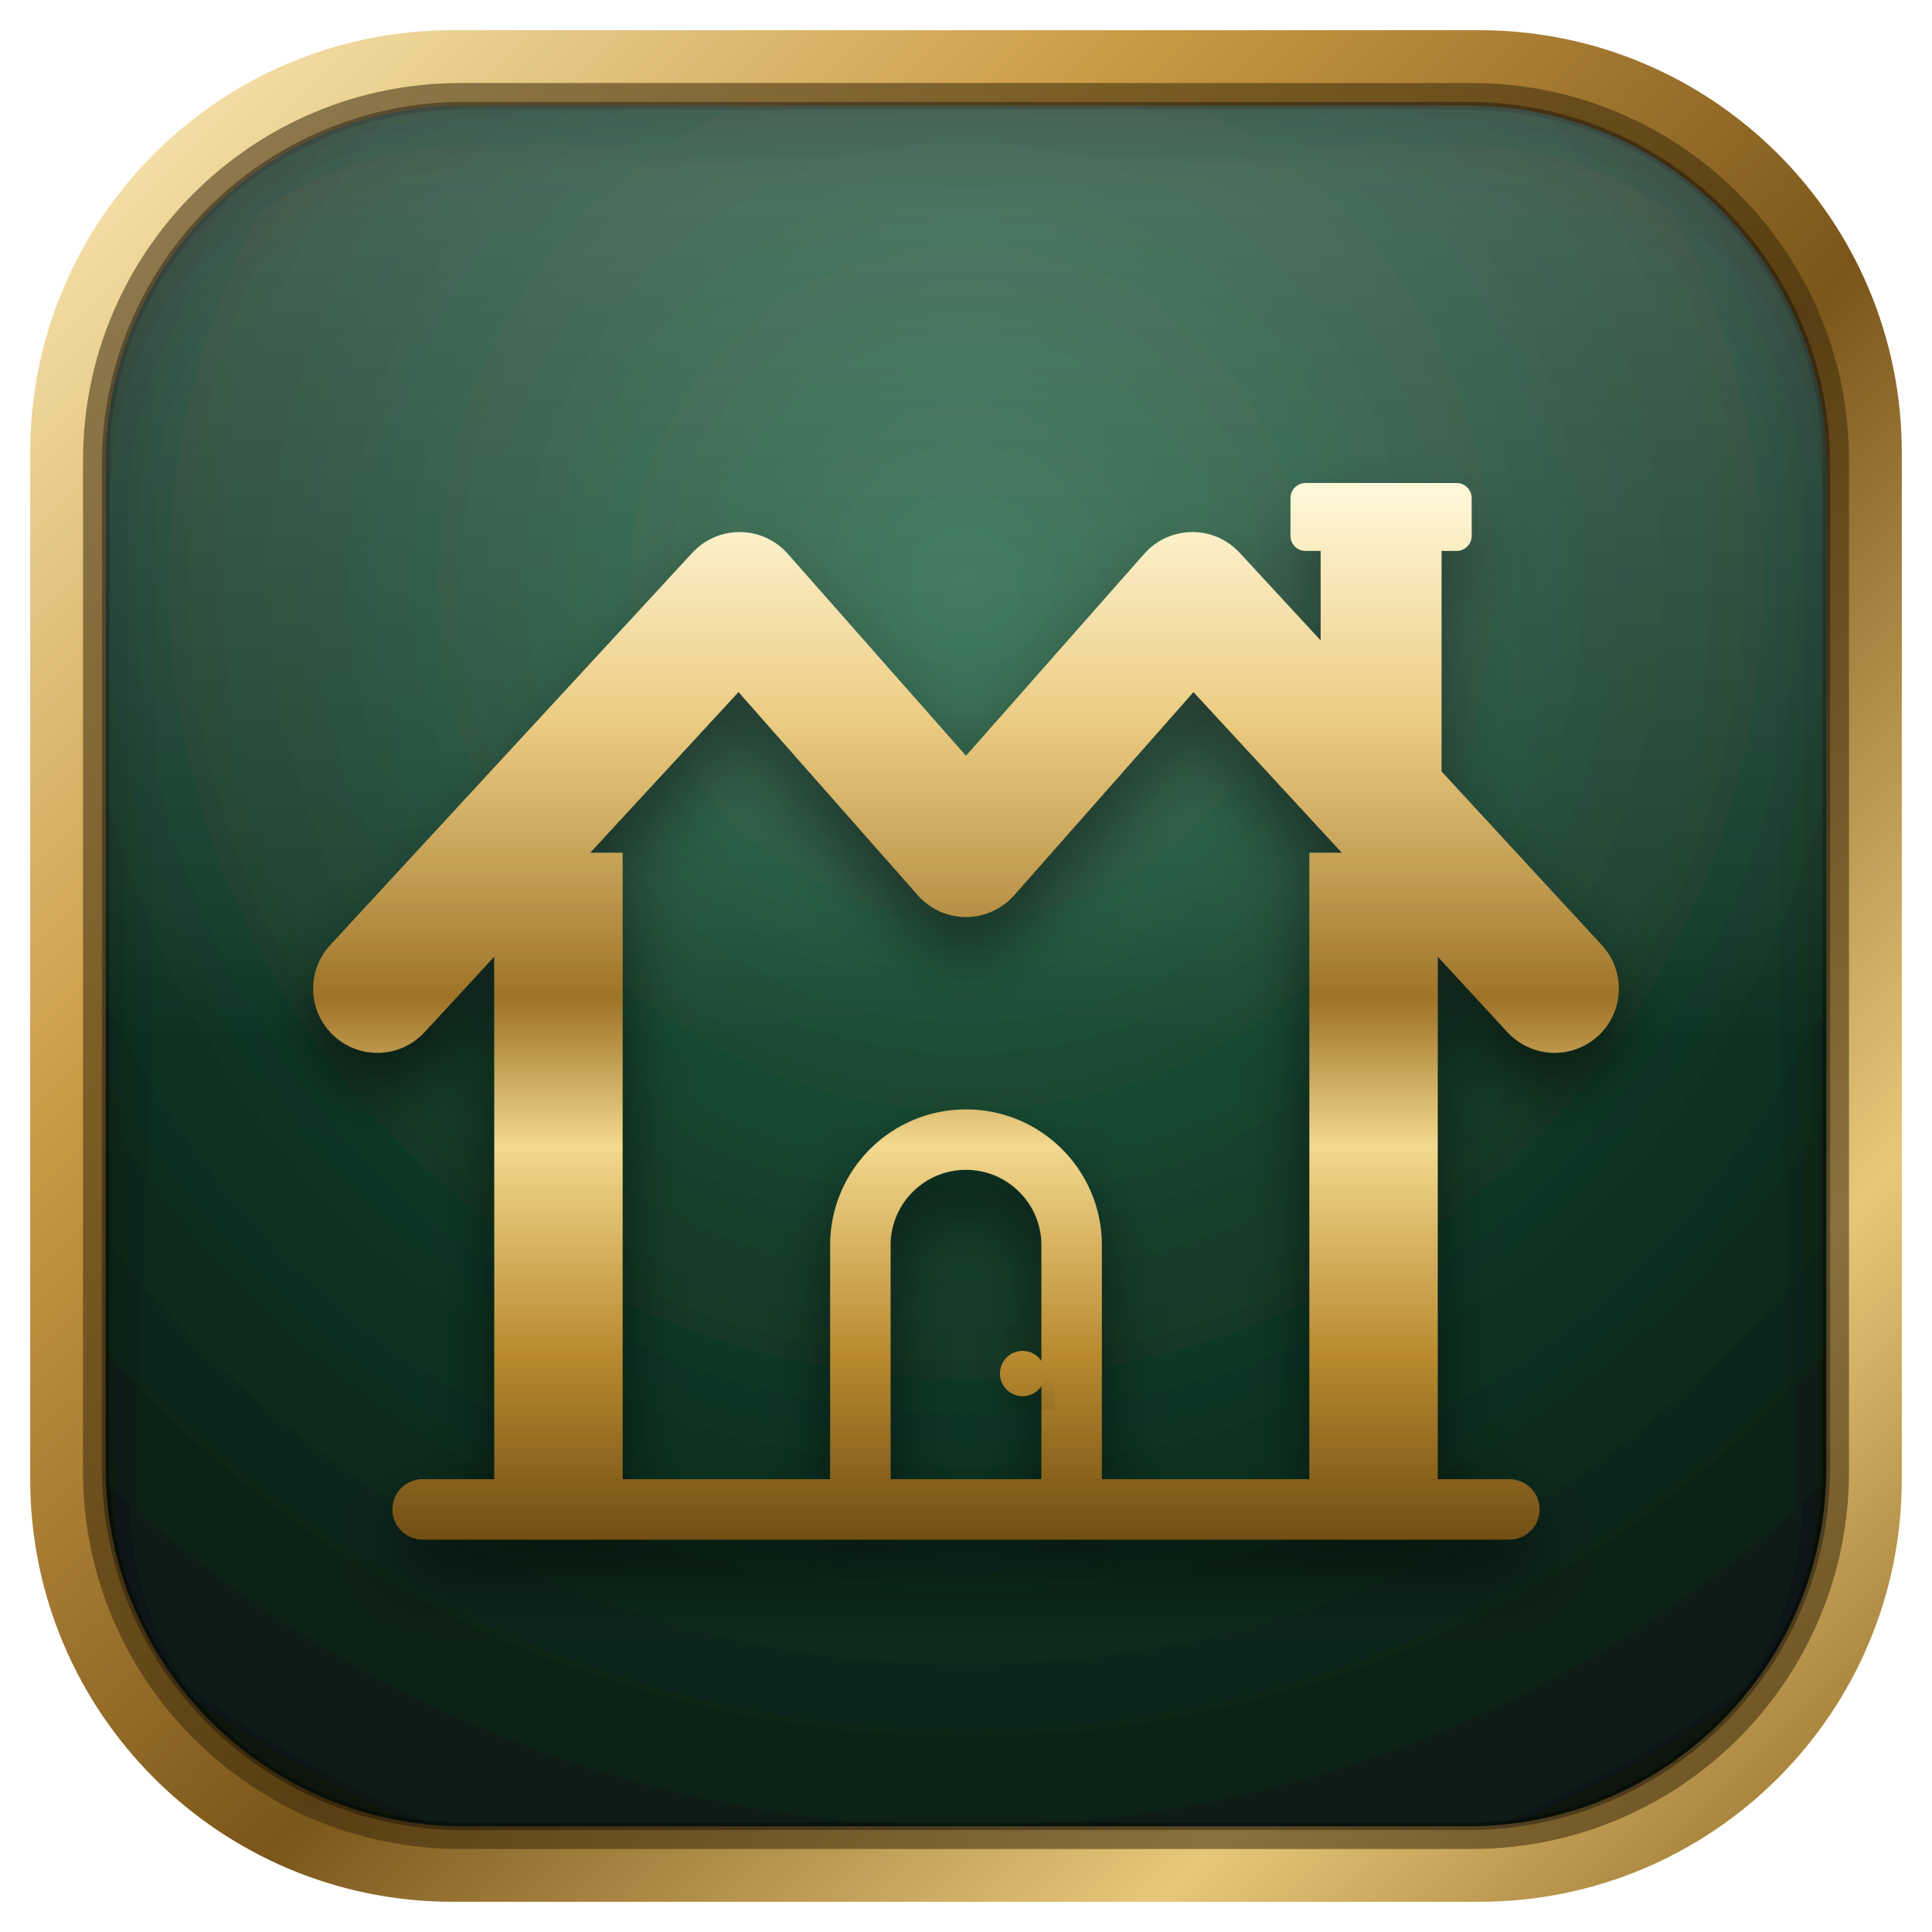
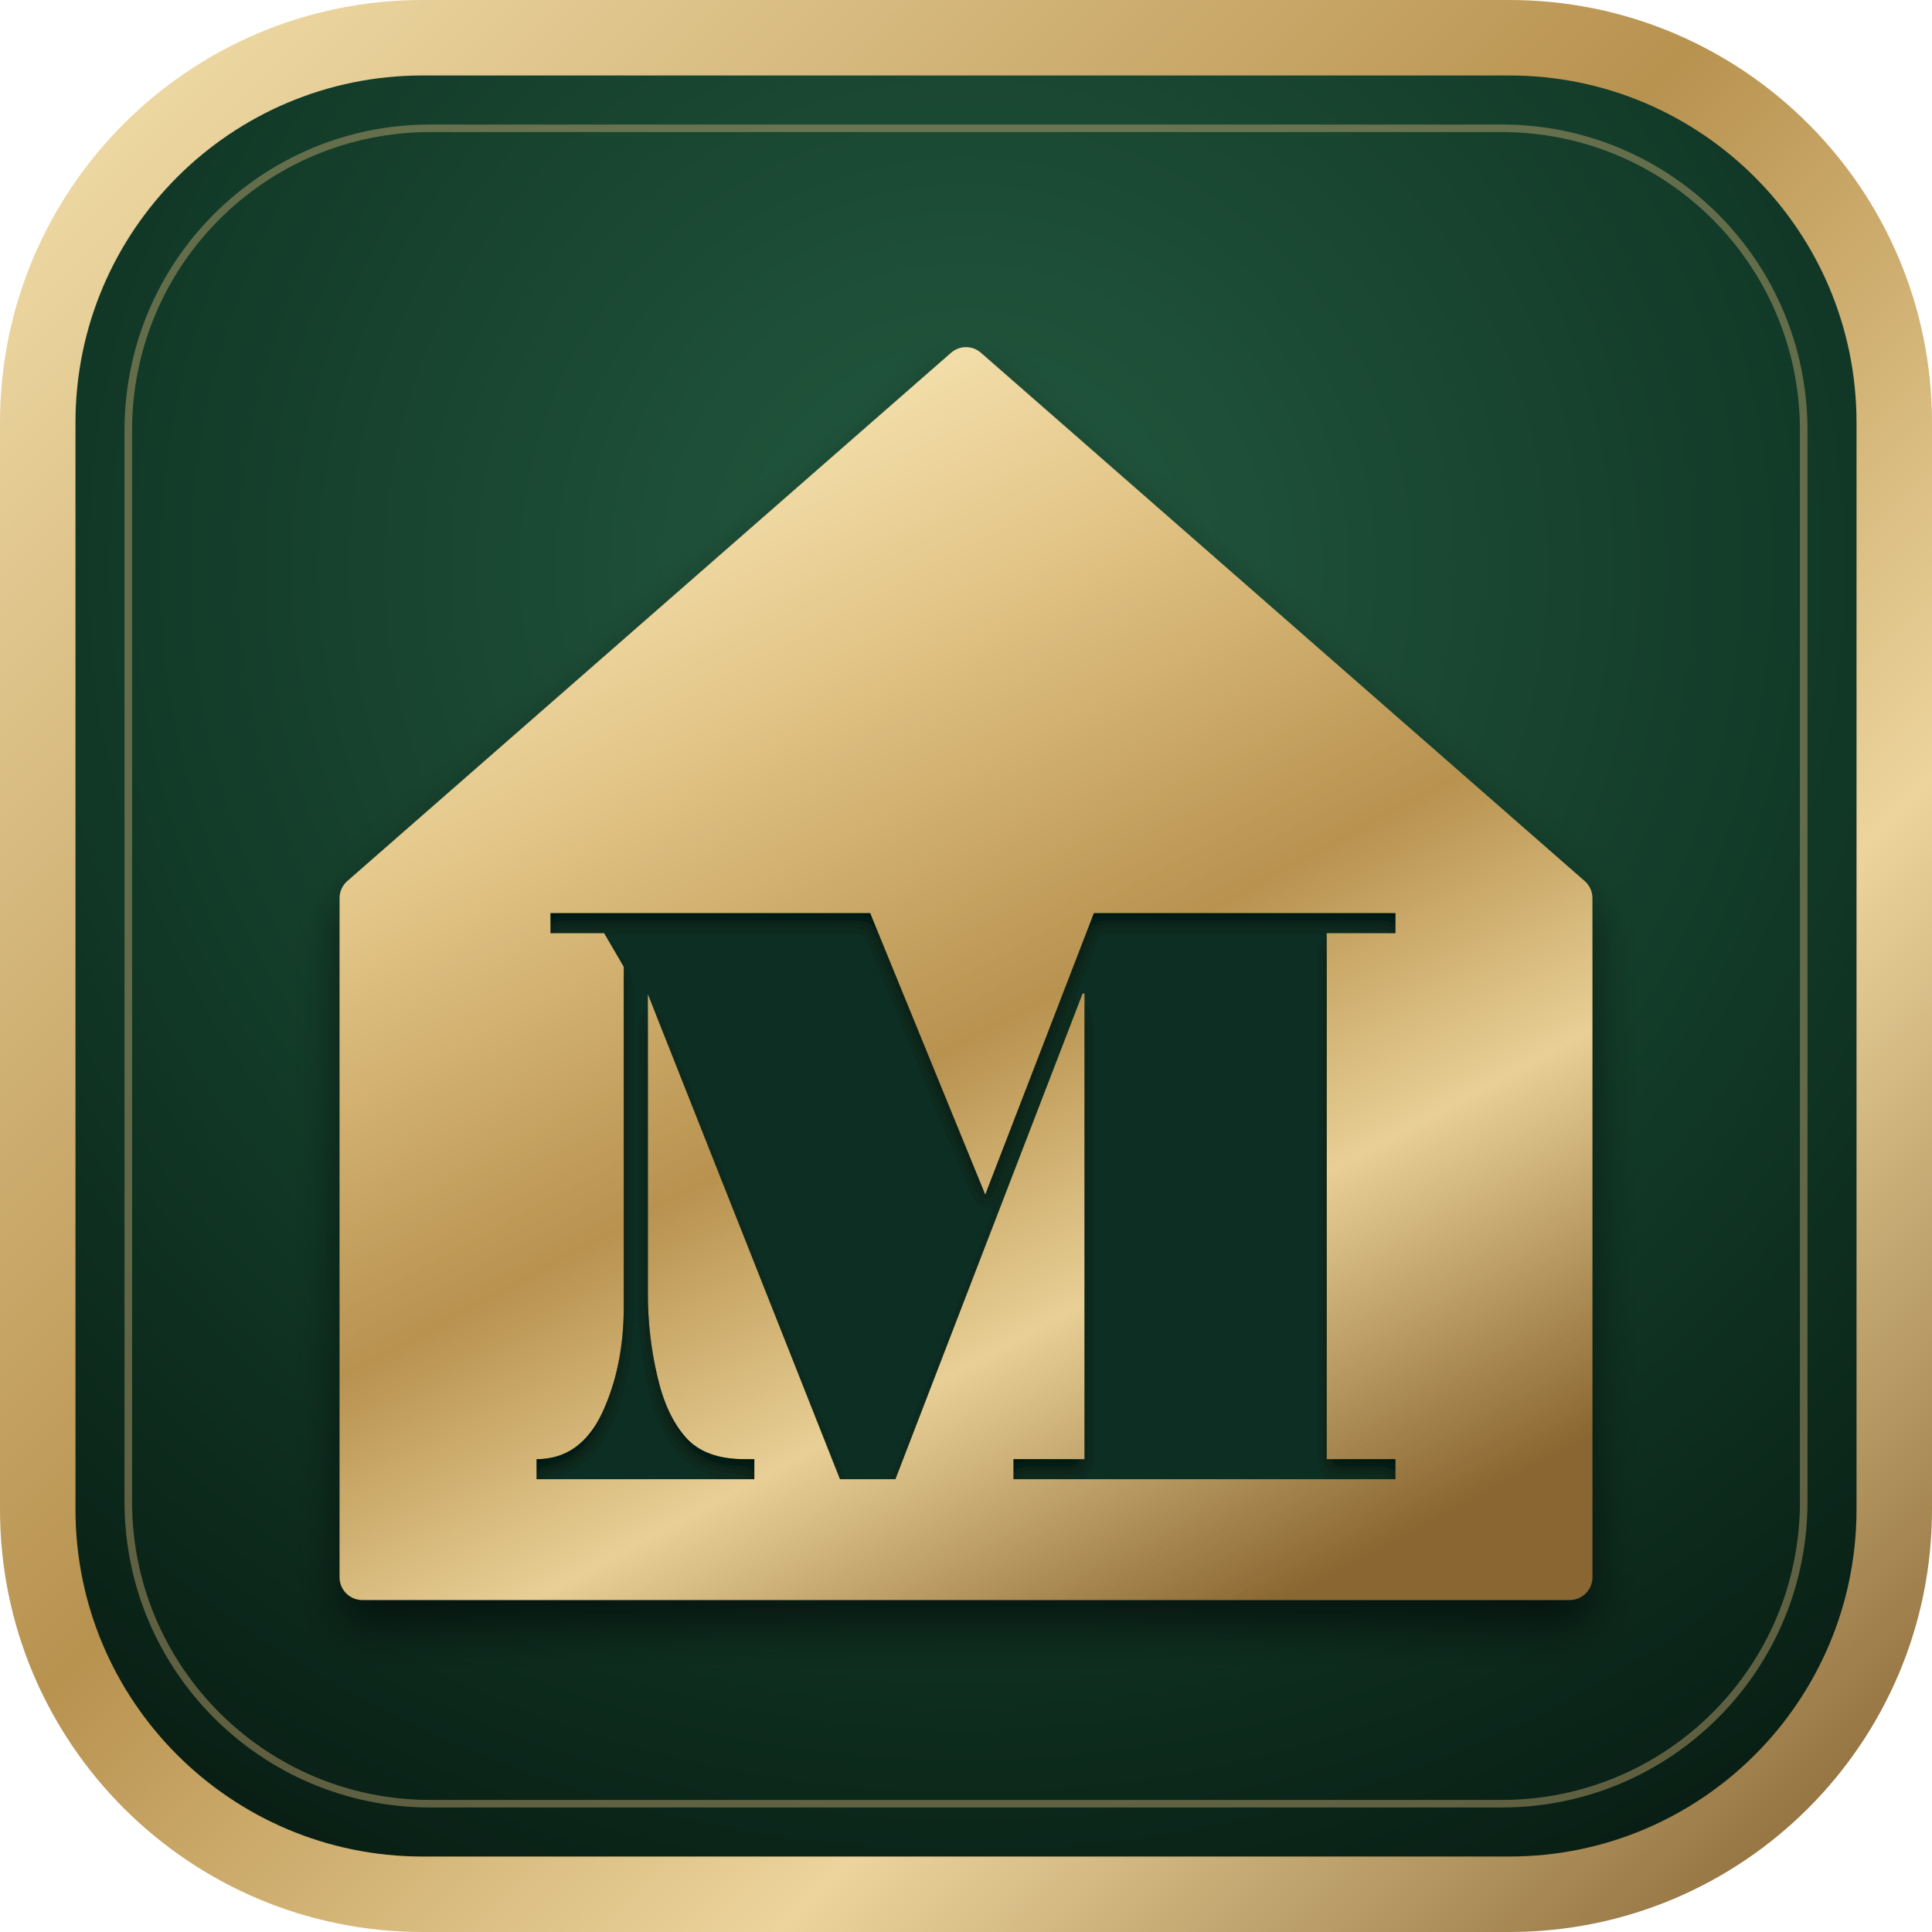
<svg xmlns="http://www.w3.org/2000/svg" viewBox="0 0 512 512">
  <defs>
-     <radialGradient id="fond" cx="50%" cy="28%" r="80%">
-       <stop offset="0" stop-color="#2a6a4a" />
-       <stop offset=".55" stop-color="#123a28" />
-       <stop offset="1" stop-color="#071710" />
-     </radialGradient>
-     <linearGradient id="or" gradientUnits="userSpaceOnUse" x1="0" y1="130" x2="0" y2="410">
-       <stop offset="0" stop-color="#fff6d2" />
-       <stop offset=".22" stop-color="#e9c674" />
-       <stop offset=".48" stop-color="#9c7125" />
-       <stop offset=".62" stop-color="#f3d88e" />
-       <stop offset=".82" stop-color="#b8892f" />
-       <stop offset="1" stop-color="#6e4c14" />
+     <linearGradient id="or" gradientUnits="userSpaceOnUse" x1="150" y1="96" x2="330" y2="430">
+       <stop offset="0" stop-color="#fff1c4" />
+       <stop offset=".28" stop-color="#e2c486" />
+       <stop offset=".55" stop-color="#b8924f" />
+       <stop offset=".75" stop-color="#e8cf95" />
+       <stop offset="1" stop-color="#8a6630" />
    </linearGradient>
    <linearGradient id="orCadre" x1="0" y1="0" x2="1" y2="1">
-       <stop offset="0" stop-color="#fff1c0" />
-       <stop offset=".3" stop-color="#c99a45" />
-       <stop offset=".55" stop-color="#7a561a" />
-       <stop offset=".8" stop-color="#e8c77a" />
-       <stop offset="1" stop-color="#8a6420" />
+       <stop offset="0" stop-color="#f6e3b0" />
+       <stop offset=".45" stop-color="#b8924f" />
+       <stop offset=".7" stop-color="#ecd49c" />
+       <stop offset="1" stop-color="#7d5a28" />
    </linearGradient>
-     <linearGradient id="reflet" x1="0" y1="0" x2="0" y2="1">
-       <stop offset="0" stop-color="#fff" stop-opacity=".22" />
-       <stop offset=".46" stop-color="#fff" stop-opacity=".05" />
-       <stop offset=".54" stop-color="#fff" stop-opacity="0" />
-     </linearGradient>
-     <filter id="relief" x="-20%" y="-20%" width="140%" height="150%">
-       <feGaussianBlur in="SourceAlpha" stdDeviation="5" result="flou" />
-       <feSpecularLighting in="flou" surfaceScale="6" specularConstant="1.1" specularExponent="22" lighting-color="#fff6dc" result="spec">
-         <feDistantLight azimuth="235" elevation="48" />
+     <radialGradient id="fond" cx=".5" cy=".28" r=".85">
+       <stop offset="0" stop-color="#245a40" />
+       <stop offset=".55" stop-color="#123a28" />
+       <stop offset="1" stop-color="#071a11" />
+     </radialGradient>
+     <filter id="relief" x="-10%" y="-10%" width="120%" height="125%">
+       <feGaussianBlur in="SourceAlpha" stdDeviation="2.5" result="b" />
+       <feSpecularLighting in="b" surfaceScale="5" specularConstant="1" specularExponent="24" lighting-color="#fff6dc" result="s">
+         <feDistantLight azimuth="235" elevation="50" />
      </feSpecularLighting>
-       <feComposite in="spec" in2="SourceAlpha" operator="in" result="spec2" />
-       <feComposite in="SourceGraphic" in2="spec2" operator="arithmetic" k1="0" k2="1" k3=".75" k4="0" result="metal" />
-       <feDropShadow in="metal" dx="0" dy="10" stdDeviation="9" flood-color="#000" flood-opacity=".55" />
+       <feComposite in="s" in2="SourceAlpha" operator="in" result="s2" />
+       <feComposite in="SourceGraphic" in2="s2" operator="arithmetic" k2="1" k3=".55" result="lit" />
+       <feDropShadow in="lit" dx="0" dy="7" stdDeviation="6" flood-color="#000" flood-opacity=".55" />
    </filter>
-     <filter id="creux" x="-10%" y="-10%" width="120%" height="120%">
-       <feGaussianBlur in="SourceAlpha" stdDeviation="10" />
-       <feOffset dy="8" />
-       <feComposite in2="SourceAlpha" operator="arithmetic" k2="-1" k3="1" result="ombre" />
-       <feFlood flood-color="#000" flood-opacity=".6" />
-       <feComposite in2="ombre" operator="in" />
-       <feComposite in2="SourceGraphic" operator="over" />
+     <filter id="grave" x="-5%" y="-5%" width="110%" height="110%">
+       <feOffset dy="3" />
+       <feGaussianBlur stdDeviation="2" result="o" />
+       <feComposite in="SourceAlpha" in2="o" operator="out" result="in" />
+       <feFlood flood-color="#000" flood-opacity=".7" />
+       <feComposite in2="in" operator="in" result="ombre" />
+       <feMerge>
+         <feMergeNode in="SourceGraphic" />
+         <feMergeNode in="ombre" />
+       </feMerge>
    </filter>
  </defs>
-   <rect x="8" y="8" width="496" height="496" rx="112" fill="url(#orCadre)" />
-   <rect x="22" y="22" width="468" height="468" rx="100" fill="#3d2a0b" opacity=".55" />
-   <rect x="28" y="28" width="456" height="456" rx="95" fill="url(#fond)" filter="url(#creux)" />
-   <rect x="28" y="28" width="456" height="456" rx="95" fill="none" stroke="#000" stroke-opacity=".35" stroke-width="2" />
-   <g filter="url(#relief)" fill="none" stroke="url(#or)" stroke-linejoin="round">
-     <path d="M350 200 V142 H382 V232 Z" fill="url(#or)" stroke="none" />
-     <rect x="342" y="128" width="48" height="18" rx="4" fill="url(#or)" stroke="none" />
-     <path d="M100 262 L196 158 L256 226 L316 158 L412 262" stroke-width="34" stroke-linecap="round" />
-     <path d="M148 226 V392 M364 226 V392" stroke-width="34" stroke-linecap="butt" />
-     <path d="M228 392 V330 A28 28 0 0 1 284 330 V392" stroke-width="16" />
-     <path d="M112 400 H400" stroke-width="16" stroke-linecap="round" />
+   <rect width="512" height="512" rx="112" fill="url(#orCadre)" />
+   <rect x="20" y="20" width="472" height="472" rx="92" fill="url(#fond)" />
+   <rect x="34" y="34" width="444" height="444" rx="80" fill="none" stroke="#c9ab74" stroke-opacity=".45" stroke-width="2" />
+   <g filter="url(#relief)">
+     <path d="M96 238 L256 98 L416 238 L416 418 L96 418 Z" fill="url(#or)" stroke="url(#or)" stroke-width="12" stroke-linejoin="round" />
  </g>
-   <circle cx="271" cy="364" r="6" fill="url(#or)" filter="url(#relief)" />
-   <rect x="28" y="28" width="456" height="456" rx="95" fill="url(#reflet)" />
+   <path d="M369.8 392.0H268.6V386.7H287.4V263.3H286.9L237.3 392.0H222.6L171.7 263.5V343.0Q171.7 354.1 174.2 364.7Q176.6 375.2 181.8 381.0Q186.9 386.7 197.3 386.7H199.9V392.0H142.2V386.7Q153.8 386.7 159.6 374.4Q165.3 362.1 165.3 346.4V256.2L160.1 247.3H145.9V242.0H230.6L261.1 316.6L289.9 242.0H369.8V247.3H351.6V386.7H369.8Z" fill="#0f2f20" filter="url(#grave)" />
</svg>
